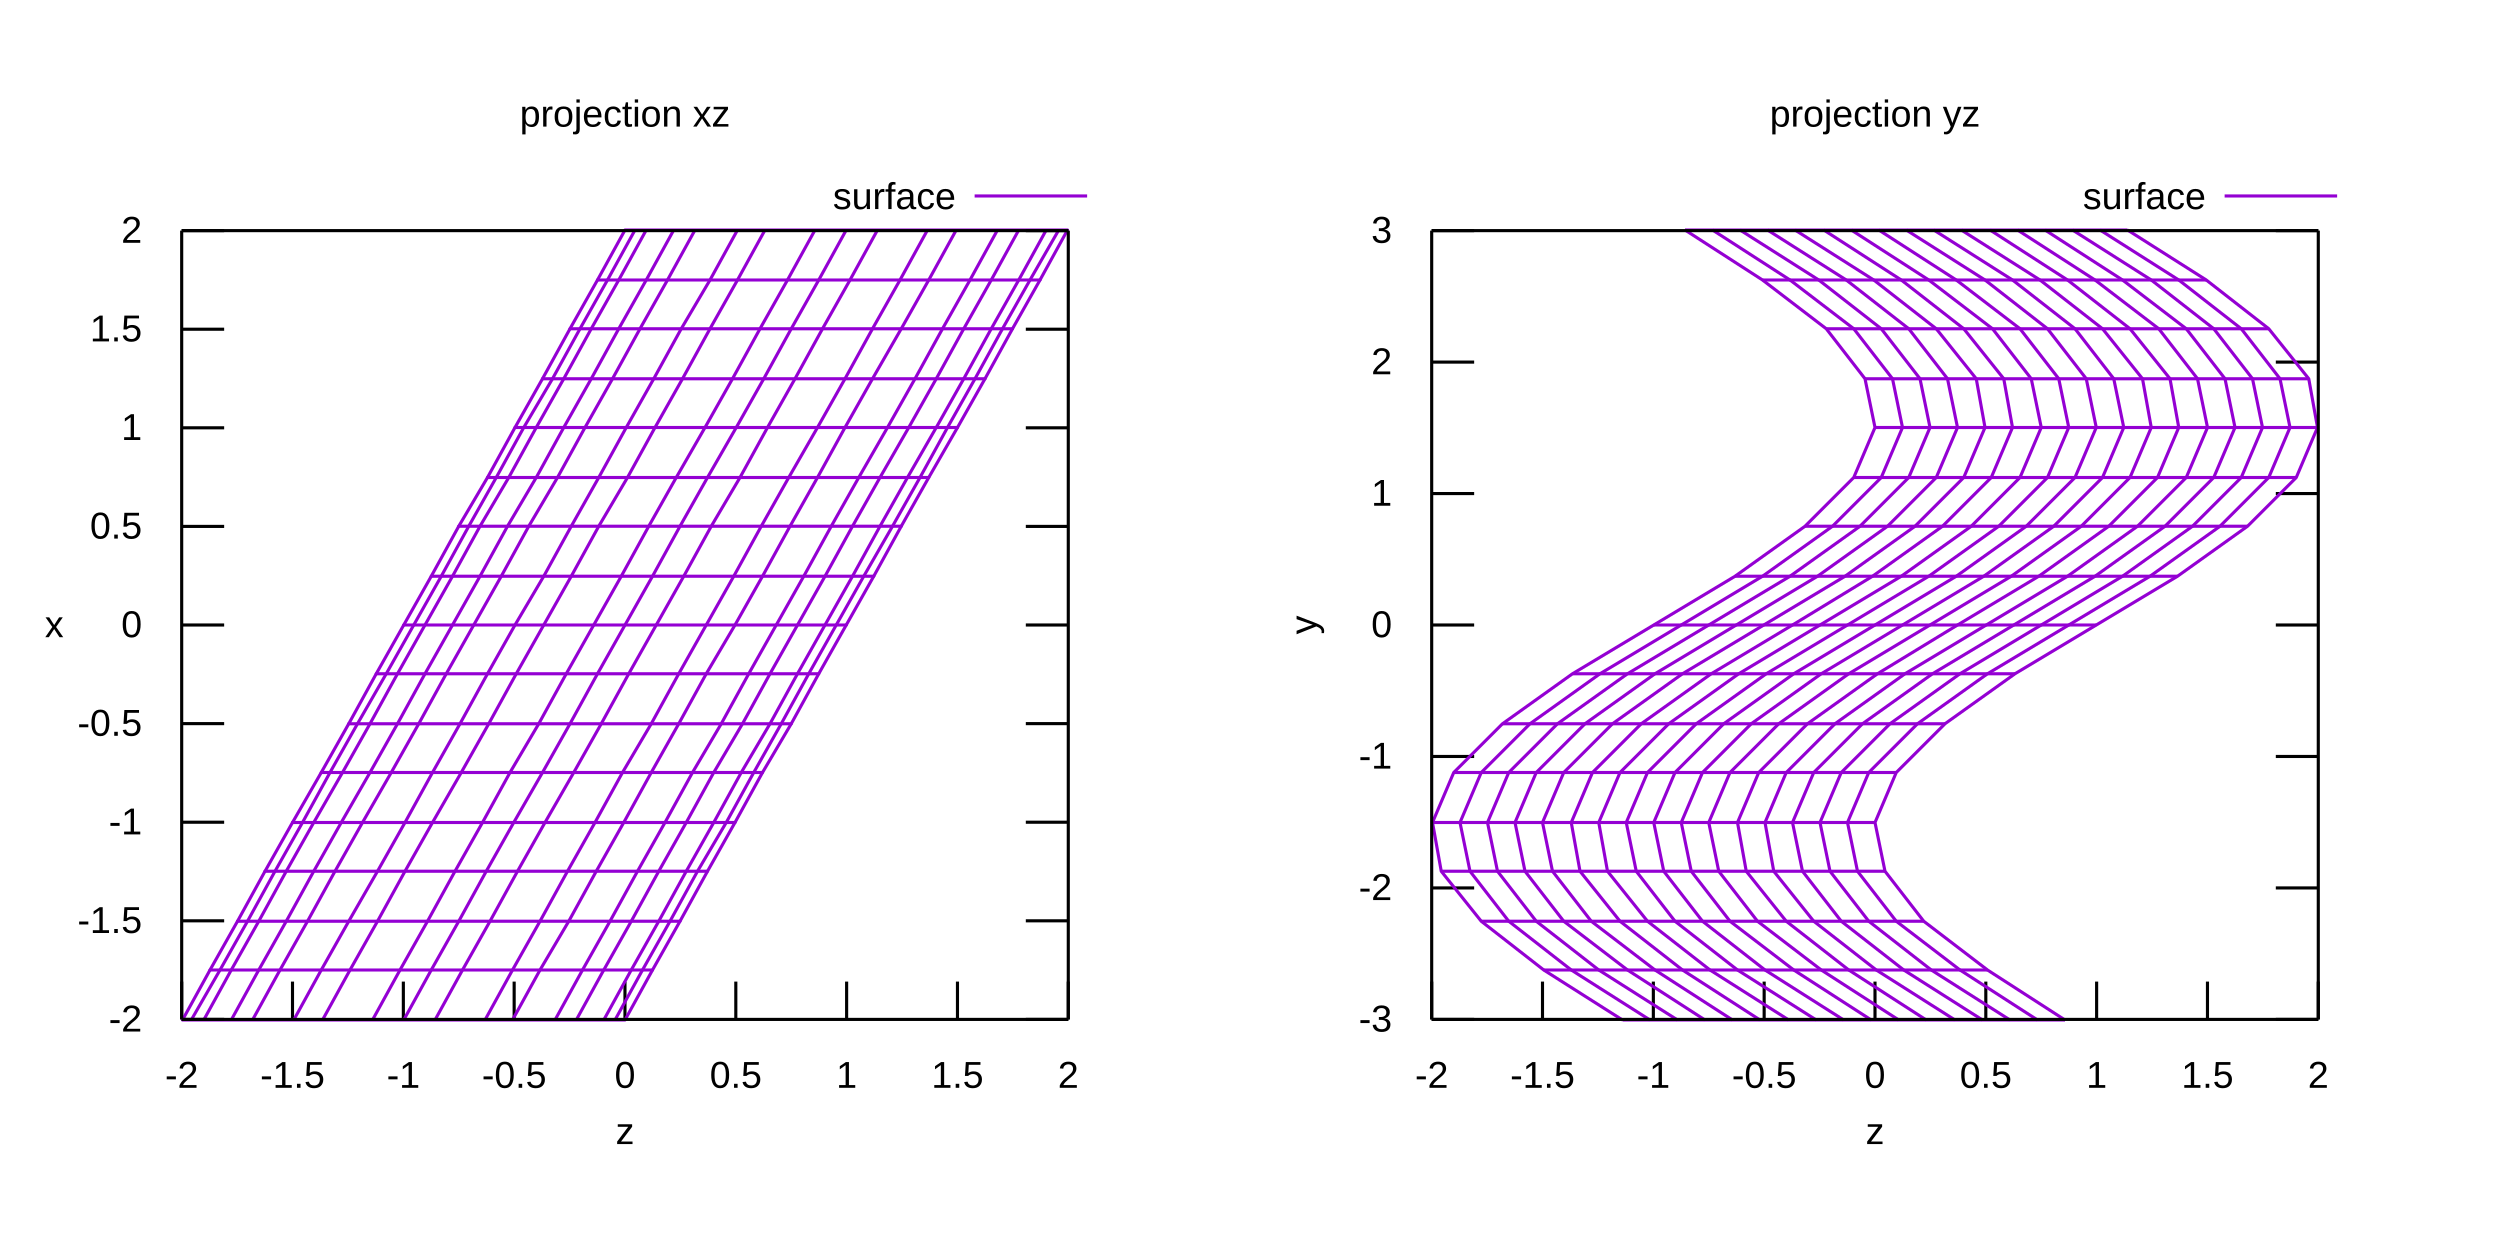
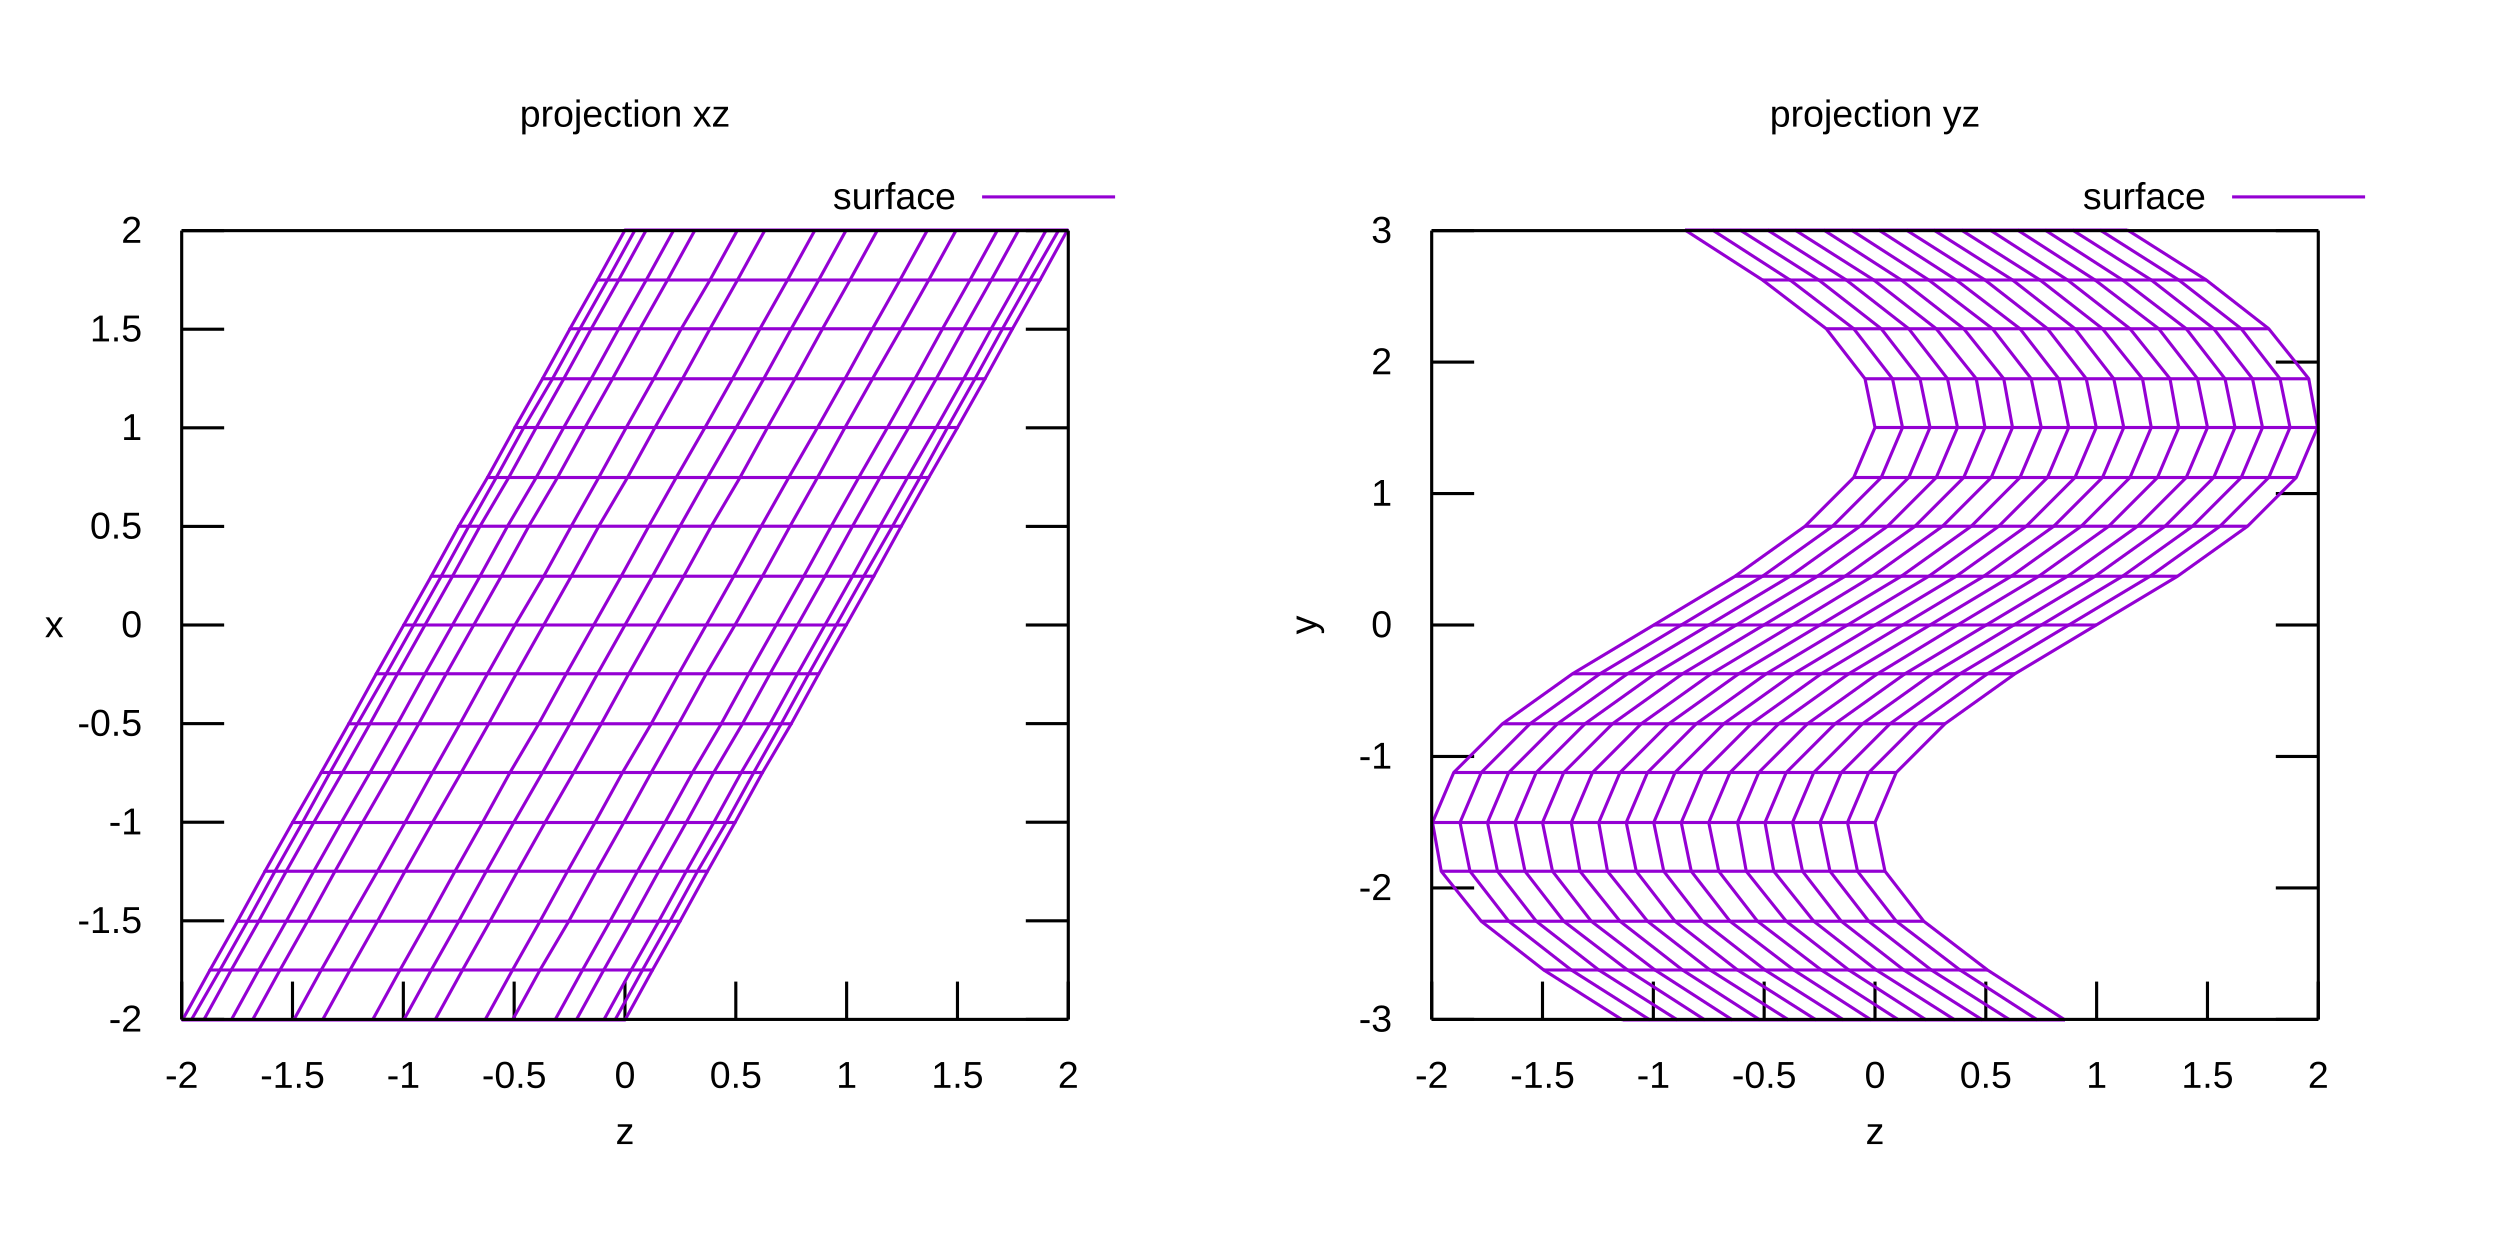
<svg xmlns="http://www.w3.org/2000/svg" width="800" height="400" viewBox="0 0 800 400" font-family="Arial,Helvetica,sans-serif" font-size="12">
  <rect x="0" y="0" width="800" height="400" fill="white" stroke="none" stroke-width="0" />
  <g class="fs-axes" data-area="0 400 0 400" data-x="0 4e2" data-y="-4e2 0" data-log="0 0" data-grid="0" data-font-size="12" data-3d="1">
    <g class="fs-border">
</g>
    <text x="17.35" y="203.9" text-anchor="middle">x</text>
    <g class="fs-zticks">
      <polyline fill="none" stroke="black" stroke-width="1" points="58.14,326.21 58.14,314.11" />
      <text x="58.15" y="348.1" text-anchor="middle">-2</text>
      <polyline fill="none" stroke="black" stroke-width="1" points="93.6,326.21 93.6,314.11" />
      <text x="93.61" y="348.1" text-anchor="middle">-1.5</text>
      <polyline fill="none" stroke="black" stroke-width="1" points="129.07,326.21 129.07,314.11" />
      <text x="129.08" y="348.1" text-anchor="middle">-1</text>
      <polyline fill="none" stroke="black" stroke-width="1" points="164.53,326.21 164.53,314.11" />
      <text x="164.54" y="348.1" text-anchor="middle">-0.5</text>
      <polyline fill="none" stroke="black" stroke-width="1" points="199.99,326.21 199.99,314.11" />
      <text x="200" y="348.1" text-anchor="middle">0</text>
      <polyline fill="none" stroke="black" stroke-width="1" points="235.46,326.21 235.46,314.11" />
      <text x="235.46" y="348.1" text-anchor="middle">0.5</text>
      <polyline fill="none" stroke="black" stroke-width="1" points="270.92,326.21 270.92,314.11" />
      <text x="270.92" y="348.1" text-anchor="middle">1</text>
      <polyline fill="none" stroke="black" stroke-width="1" points="306.39,326.21 306.39,314.11" />
      <text x="306.39" y="348.1" text-anchor="middle">1.5</text>
      <polyline fill="none" stroke="black" stroke-width="1" points="341.85,326.21 341.85,314.11" />
      <text x="341.85" y="348.1" text-anchor="middle">2</text>
    </g>
    <svg class="fs-plot" x="0" y="0" width="400" height="400" viewBox="0 0 1 1" preserveAspectRatio="none" overflow="hidden">
      <g class="fs-series" data-series="1">
        <polyline fill="none" stroke="#9400d3" stroke-width="1" stroke-linejoin="round" vector-effect="non-scaling-stroke" points="0.298,0.816 0.32,0.776 0.342,0.737 0.364,0.697 0.386,0.658 0.408,0.618 0.431,0.579 0.453,0.539 0.475,0.5 0.497,0.461 0.519,0.421 0.541,0.382 0.564,0.342 0.586,0.303 0.608,0.263 0.63,0.224 0.652,0.184" />
        <polyline fill="none" stroke="#9400d3" stroke-width="1" stroke-linejoin="round" vector-effect="non-scaling-stroke" points="0.235,0.816 0.257,0.776 0.279,0.737 0.302,0.697 0.324,0.658 0.346,0.618 0.368,0.579 0.39,0.539 0.412,0.5 0.435,0.461 0.457,0.421 0.479,0.382 0.501,0.342 0.523,0.303 0.545,0.263 0.568,0.224 0.59,0.184" />
        <polyline fill="none" stroke="#9400d3" stroke-width="1" stroke-linejoin="round" vector-effect="non-scaling-stroke" points="0.185,0.816 0.207,0.776 0.229,0.737 0.251,0.697 0.273,0.658 0.296,0.618 0.318,0.579 0.34,0.539 0.362,0.5 0.384,0.461 0.406,0.421 0.429,0.382 0.451,0.342 0.473,0.303 0.495,0.263 0.517,0.224 0.539,0.184" />
        <polyline fill="none" stroke="#9400d3" stroke-width="1" stroke-linejoin="round" vector-effect="non-scaling-stroke" points="0.153,0.816 0.176,0.776 0.198,0.737 0.22,0.697 0.242,0.658 0.264,0.618 0.286,0.579 0.309,0.539 0.331,0.5 0.353,0.461 0.375,0.421 0.397,0.382 0.419,0.342 0.442,0.303 0.464,0.263 0.486,0.224 0.508,0.184" />
        <polyline fill="none" stroke="#9400d3" stroke-width="1" stroke-linejoin="round" vector-effect="non-scaling-stroke" points="0.146,0.816 0.168,0.776 0.19,0.737 0.212,0.697 0.234,0.658 0.257,0.618 0.279,0.579 0.301,0.539 0.323,0.5 0.345,0.461 0.367,0.421 0.39,0.382 0.412,0.342 0.434,0.303 0.456,0.263 0.478,0.224 0.5,0.184" />
        <polyline fill="none" stroke="#9400d3" stroke-width="1" stroke-linejoin="round" vector-effect="non-scaling-stroke" points="0.163,0.816 0.185,0.776 0.207,0.737 0.229,0.697 0.251,0.658 0.274,0.618 0.296,0.579 0.318,0.539 0.34,0.5 0.362,0.461 0.384,0.421 0.407,0.382 0.429,0.342 0.451,0.303 0.473,0.263 0.495,0.224 0.517,0.184" />
        <polyline fill="none" stroke="#9400d3" stroke-width="1" stroke-linejoin="round" vector-effect="non-scaling-stroke" points="0.202,0.816 0.224,0.776 0.246,0.737 0.268,0.697 0.29,0.658 0.313,0.618 0.335,0.579 0.357,0.539 0.379,0.5 0.401,0.461 0.423,0.421 0.446,0.382 0.468,0.342 0.49,0.303 0.512,0.263 0.534,0.224 0.556,0.184" />
        <polyline fill="none" stroke="#9400d3" stroke-width="1" stroke-linejoin="round" vector-effect="non-scaling-stroke" points="0.258,0.816 0.28,0.776 0.302,0.737 0.324,0.697 0.346,0.658 0.369,0.618 0.391,0.579 0.413,0.539 0.435,0.5 0.457,0.461 0.479,0.421 0.502,0.382 0.524,0.342 0.546,0.303 0.568,0.263 0.59,0.224 0.612,0.184" />
        <polyline fill="none" stroke="#9400d3" stroke-width="1" stroke-linejoin="round" vector-effect="non-scaling-stroke" points="0.323,0.816 0.345,0.776 0.367,0.737 0.389,0.697 0.411,0.658 0.434,0.618 0.456,0.579 0.478,0.539 0.5,0.5 0.522,0.461 0.544,0.421 0.566,0.382 0.589,0.342 0.611,0.303 0.633,0.263 0.655,0.224 0.677,0.184" />
        <polyline fill="none" stroke="#9400d3" stroke-width="1" stroke-linejoin="round" vector-effect="non-scaling-stroke" points="0.388,0.816 0.41,0.776 0.432,0.737 0.454,0.697 0.476,0.658 0.498,0.618 0.521,0.579 0.543,0.539 0.565,0.5 0.587,0.461 0.609,0.421 0.631,0.382 0.654,0.342 0.676,0.303 0.698,0.263 0.72,0.224 0.742,0.184" />
        <polyline fill="none" stroke="#9400d3" stroke-width="1" stroke-linejoin="round" vector-effect="non-scaling-stroke" points="0.444,0.816 0.466,0.776 0.488,0.737 0.51,0.697 0.532,0.658 0.554,0.618 0.577,0.579 0.599,0.539 0.621,0.5 0.643,0.461 0.665,0.421 0.687,0.382 0.71,0.342 0.732,0.303 0.754,0.263 0.776,0.224 0.798,0.184" />
        <polyline fill="none" stroke="#9400d3" stroke-width="1" stroke-linejoin="round" vector-effect="non-scaling-stroke" points="0.483,0.816 0.505,0.776 0.527,0.737 0.549,0.697 0.571,0.658 0.593,0.618 0.616,0.579 0.638,0.539 0.66,0.5 0.682,0.461 0.704,0.421 0.726,0.382 0.749,0.342 0.771,0.303 0.793,0.263 0.815,0.224 0.837,0.184" />
        <polyline fill="none" stroke="#9400d3" stroke-width="1" stroke-linejoin="round" vector-effect="non-scaling-stroke" points="0.5,0.816 0.522,0.776 0.544,0.737 0.566,0.697 0.588,0.658 0.61,0.618 0.633,0.579 0.655,0.539 0.677,0.5 0.699,0.461 0.721,0.421 0.743,0.382 0.766,0.342 0.788,0.303 0.81,0.263 0.832,0.224 0.854,0.184" />
        <polyline fill="none" stroke="#9400d3" stroke-width="1" stroke-linejoin="round" vector-effect="non-scaling-stroke" points="0.492,0.816 0.514,0.776 0.536,0.737 0.558,0.697 0.581,0.658 0.603,0.618 0.625,0.579 0.647,0.539 0.669,0.5 0.691,0.461 0.714,0.421 0.736,0.382 0.758,0.342 0.78,0.303 0.802,0.263 0.824,0.224 0.847,0.184" />
        <polyline fill="none" stroke="#9400d3" stroke-width="1" stroke-linejoin="round" vector-effect="non-scaling-stroke" points="0.461,0.816 0.483,0.776 0.505,0.737 0.527,0.697 0.549,0.658 0.571,0.618 0.594,0.579 0.616,0.539 0.638,0.5 0.66,0.461 0.682,0.421 0.704,0.382 0.727,0.342 0.749,0.303 0.771,0.263 0.793,0.224 0.815,0.184" />
        <polyline fill="none" stroke="#9400d3" stroke-width="1" stroke-linejoin="round" vector-effect="non-scaling-stroke" points="0.41,0.816 0.432,0.776 0.455,0.737 0.477,0.697 0.499,0.658 0.521,0.618 0.543,0.579 0.565,0.539 0.588,0.5 0.61,0.461 0.632,0.421 0.654,0.382 0.676,0.342 0.698,0.303 0.721,0.263 0.743,0.224 0.765,0.184" />
        <polyline fill="none" stroke="#9400d3" stroke-width="1" stroke-linejoin="round" vector-effect="non-scaling-stroke" points="0.348,0.816 0.37,0.776 0.392,0.737 0.414,0.697 0.436,0.658 0.459,0.618 0.481,0.579 0.503,0.539 0.525,0.5 0.547,0.461 0.569,0.421 0.592,0.382 0.614,0.342 0.636,0.303 0.658,0.263 0.68,0.224 0.702,0.184" />
        <polyline fill="none" stroke="#9400d3" stroke-width="1" stroke-linejoin="round" vector-effect="non-scaling-stroke" points="0.702,0.184 0.765,0.184 0.815,0.184 0.847,0.184 0.854,0.184 0.837,0.184 0.798,0.184 0.742,0.184 0.677,0.184 0.612,0.184 0.556,0.184 0.517,0.184 0.5,0.184 0.508,0.184 0.539,0.184 0.59,0.184 0.652,0.184" />
        <polyline fill="none" stroke="#9400d3" stroke-width="1" stroke-linejoin="round" vector-effect="non-scaling-stroke" points="0.68,0.224 0.743,0.224 0.793,0.224 0.824,0.224 0.832,0.224 0.815,0.224 0.776,0.224 0.72,0.224 0.655,0.224 0.59,0.224 0.534,0.224 0.495,0.224 0.478,0.224 0.486,0.224 0.517,0.224 0.568,0.224 0.63,0.224" />
        <polyline fill="none" stroke="#9400d3" stroke-width="1" stroke-linejoin="round" vector-effect="non-scaling-stroke" points="0.658,0.263 0.721,0.263 0.771,0.263 0.802,0.263 0.81,0.263 0.793,0.263 0.754,0.263 0.698,0.263 0.633,0.263 0.568,0.263 0.512,0.263 0.473,0.263 0.456,0.263 0.464,0.263 0.495,0.263 0.545,0.263 0.608,0.263" />
        <polyline fill="none" stroke="#9400d3" stroke-width="1" stroke-linejoin="round" vector-effect="non-scaling-stroke" points="0.636,0.303 0.698,0.303 0.749,0.303 0.78,0.303 0.788,0.303 0.771,0.303 0.732,0.303 0.676,0.303 0.611,0.303 0.546,0.303 0.49,0.303 0.451,0.303 0.434,0.303 0.442,0.303 0.473,0.303 0.523,0.303 0.586,0.303" />
        <polyline fill="none" stroke="#9400d3" stroke-width="1" stroke-linejoin="round" vector-effect="non-scaling-stroke" points="0.614,0.342 0.676,0.342 0.727,0.342 0.758,0.342 0.766,0.342 0.749,0.342 0.71,0.342 0.654,0.342 0.589,0.342 0.524,0.342 0.468,0.342 0.429,0.342 0.412,0.342 0.419,0.342 0.451,0.342 0.501,0.342 0.564,0.342" />
        <polyline fill="none" stroke="#9400d3" stroke-width="1" stroke-linejoin="round" vector-effect="non-scaling-stroke" points="0.592,0.382 0.654,0.382 0.704,0.382 0.736,0.382 0.743,0.382 0.726,0.382 0.687,0.382 0.631,0.382 0.566,0.382 0.502,0.382 0.446,0.382 0.407,0.382 0.39,0.382 0.397,0.382 0.429,0.382 0.479,0.382 0.541,0.382" />
        <polyline fill="none" stroke="#9400d3" stroke-width="1" stroke-linejoin="round" vector-effect="non-scaling-stroke" points="0.569,0.421 0.632,0.421 0.682,0.421 0.714,0.421 0.721,0.421 0.704,0.421 0.665,0.421 0.609,0.421 0.544,0.421 0.479,0.421 0.423,0.421 0.384,0.421 0.367,0.421 0.375,0.421 0.406,0.421 0.457,0.421 0.519,0.421" />
        <polyline fill="none" stroke="#9400d3" stroke-width="1" stroke-linejoin="round" vector-effect="non-scaling-stroke" points="0.547,0.461 0.61,0.461 0.66,0.461 0.691,0.461 0.699,0.461 0.682,0.461 0.643,0.461 0.587,0.461 0.522,0.461 0.457,0.461 0.401,0.461 0.362,0.461 0.345,0.461 0.353,0.461 0.384,0.461 0.435,0.461 0.497,0.461" />
        <polyline fill="none" stroke="#9400d3" stroke-width="1" stroke-linejoin="round" vector-effect="non-scaling-stroke" points="0.525,0.5 0.588,0.5 0.638,0.5 0.669,0.5 0.677,0.5 0.66,0.5 0.621,0.5 0.565,0.5 0.5,0.5 0.435,0.5 0.379,0.5 0.34,0.5 0.323,0.5 0.331,0.5 0.362,0.5 0.412,0.5 0.475,0.5" />
        <polyline fill="none" stroke="#9400d3" stroke-width="1" stroke-linejoin="round" vector-effect="non-scaling-stroke" points="0.503,0.539 0.565,0.539 0.616,0.539 0.647,0.539 0.655,0.539 0.638,0.539 0.599,0.539 0.543,0.539 0.478,0.539 0.413,0.539 0.357,0.539 0.318,0.539 0.301,0.539 0.309,0.539 0.34,0.539 0.39,0.539 0.453,0.539" />
        <polyline fill="none" stroke="#9400d3" stroke-width="1" stroke-linejoin="round" vector-effect="non-scaling-stroke" points="0.481,0.579 0.543,0.579 0.594,0.579 0.625,0.579 0.633,0.579 0.616,0.579 0.577,0.579 0.521,0.579 0.456,0.579 0.391,0.579 0.335,0.579 0.296,0.579 0.279,0.579 0.286,0.579 0.318,0.579 0.368,0.579 0.431,0.579" />
        <polyline fill="none" stroke="#9400d3" stroke-width="1" stroke-linejoin="round" vector-effect="non-scaling-stroke" points="0.459,0.618 0.521,0.618 0.571,0.618 0.603,0.618 0.61,0.618 0.593,0.618 0.554,0.618 0.498,0.618 0.434,0.618 0.369,0.618 0.313,0.618 0.274,0.618 0.257,0.618 0.264,0.618 0.296,0.618 0.346,0.618 0.408,0.618" />
        <polyline fill="none" stroke="#9400d3" stroke-width="1" stroke-linejoin="round" vector-effect="non-scaling-stroke" points="0.436,0.658 0.499,0.658 0.549,0.658 0.581,0.658 0.588,0.658 0.571,0.658 0.532,0.658 0.476,0.658 0.411,0.658 0.346,0.658 0.29,0.658 0.251,0.658 0.234,0.658 0.242,0.658 0.273,0.658 0.324,0.658 0.386,0.658" />
        <polyline fill="none" stroke="#9400d3" stroke-width="1" stroke-linejoin="round" vector-effect="non-scaling-stroke" points="0.414,0.697 0.477,0.697 0.527,0.697 0.558,0.697 0.566,0.697 0.549,0.697 0.51,0.697 0.454,0.697 0.389,0.697 0.324,0.697 0.268,0.697 0.229,0.697 0.212,0.697 0.22,0.697 0.251,0.697 0.302,0.697 0.364,0.697" />
        <polyline fill="none" stroke="#9400d3" stroke-width="1" stroke-linejoin="round" vector-effect="non-scaling-stroke" points="0.392,0.737 0.455,0.737 0.505,0.737 0.536,0.737 0.544,0.737 0.527,0.737 0.488,0.737 0.432,0.737 0.367,0.737 0.302,0.737 0.246,0.737 0.207,0.737 0.19,0.737 0.198,0.737 0.229,0.737 0.279,0.737 0.342,0.737" />
        <polyline fill="none" stroke="#9400d3" stroke-width="1" stroke-linejoin="round" vector-effect="non-scaling-stroke" points="0.37,0.776 0.432,0.776 0.483,0.776 0.514,0.776 0.522,0.776 0.505,0.776 0.466,0.776 0.41,0.776 0.345,0.776 0.28,0.776 0.224,0.776 0.185,0.776 0.168,0.776 0.176,0.776 0.207,0.776 0.257,0.776 0.32,0.776" />
        <polyline fill="none" stroke="#9400d3" stroke-width="1" stroke-linejoin="round" vector-effect="non-scaling-stroke" points="0.348,0.816 0.41,0.816 0.461,0.816 0.492,0.816 0.5,0.816 0.483,0.816 0.444,0.816 0.388,0.816 0.323,0.816 0.258,0.816 0.202,0.816 0.163,0.816 0.146,0.816 0.153,0.816 0.185,0.816 0.235,0.816 0.298,0.816" />
      </g>
    </svg>
    <g class="fs-border">
      <polyline fill="none" stroke="black" stroke-width="1" points="58.14,326.21 58.14,73.8" />
      <polyline fill="none" stroke="black" stroke-width="1" points="58.14,73.8 341.85,73.8" />
      <polyline fill="none" stroke="black" stroke-width="1" points="341.85,73.8 341.85,326.21" />
      <polyline fill="none" stroke="black" stroke-width="1" points="341.85,326.21 58.14,326.21" />
    </g>
    <g class="fs-xticks">
      <polyline fill="none" stroke="black" stroke-width="1" points="58.14,326.21 71.73,326.21" />
      <polyline fill="none" stroke="black" stroke-width="1" points="341.85,326.21 328.26,326.21" />
      <text x="45.47" y="330.1" text-anchor="end">-2</text>
      <polyline fill="none" stroke="black" stroke-width="1" points="58.14,294.66 71.73,294.66" />
      <polyline fill="none" stroke="black" stroke-width="1" points="341.85,294.66 328.26,294.66" />
      <text x="45.47" y="298.55" text-anchor="end">-1.5</text>
      <polyline fill="none" stroke="black" stroke-width="1" points="58.14,263.11 71.73,263.11" />
      <polyline fill="none" stroke="black" stroke-width="1" points="341.85,263.11 328.26,263.11" />
      <text x="45.47" y="267" text-anchor="end">-1</text>
      <polyline fill="none" stroke="black" stroke-width="1" points="58.14,231.56 71.73,231.56" />
      <polyline fill="none" stroke="black" stroke-width="1" points="341.85,231.56 328.26,231.56" />
      <text x="45.47" y="235.45" text-anchor="end">-0.5</text>
      <polyline fill="none" stroke="black" stroke-width="1" points="58.14,200 71.73,200" />
      <polyline fill="none" stroke="black" stroke-width="1" points="341.85,200 328.26,200" />
      <text x="45.47" y="203.9" text-anchor="end">0</text>
      <polyline fill="none" stroke="black" stroke-width="1" points="58.14,168.45 71.73,168.45" />
      <polyline fill="none" stroke="black" stroke-width="1" points="341.85,168.45 328.26,168.45" />
      <text x="45.47" y="172.35" text-anchor="end">0.5</text>
      <polyline fill="none" stroke="black" stroke-width="1" points="58.14,136.9 71.73,136.9" />
      <polyline fill="none" stroke="black" stroke-width="1" points="341.85,136.9 328.26,136.9" />
      <text x="45.47" y="140.8" text-anchor="end">1</text>
      <polyline fill="none" stroke="black" stroke-width="1" points="58.14,105.35 71.73,105.35" />
      <polyline fill="none" stroke="black" stroke-width="1" points="341.85,105.35 328.26,105.35" />
      <text x="45.47" y="109.25" text-anchor="end">1.5</text>
      <polyline fill="none" stroke="black" stroke-width="1" points="58.14,73.8 71.73,73.8" />
      <polyline fill="none" stroke="black" stroke-width="1" points="341.85,73.8 328.26,73.8" />
      <text x="45.47" y="77.7" text-anchor="end">2</text>
    </g>
    <text x="200" y="366.1" text-anchor="middle">z</text>
    <g class="fs-key-entry" data-series="1">
-       <polyline fill="none" stroke="#9400d3" stroke-width="1" points="311.88,62.71 347.88,62.71" />
+       <polyline fill="none" stroke="#9400d3" stroke-width="1" points="314.27,63.01 356.83,63.01" />
      <text x="305.88" y="66.91" text-anchor="end">surface</text>
    </g>
    <text x="200" y="40.52" text-anchor="middle">projection xz</text>
  </g>
  <g class="fs-axes" data-area="400 800 0 400" data-x="4e2 8e2" data-y="-4e2 0" data-log="0 0" data-grid="0" data-font-size="12" data-3d="1">
    <g class="fs-border">
</g>
    <g class="fs-yticks">
      <polyline fill="none" stroke="black" stroke-width="1" points="458.14,326.21 471.73,326.21" />
      <polyline fill="none" stroke="black" stroke-width="1" points="741.85,326.21 728.26,326.21" />
      <text x="445.47" y="330.1" text-anchor="end">-3</text>
      <polyline fill="none" stroke="black" stroke-width="1" points="458.14,284.14 471.73,284.14" />
      <polyline fill="none" stroke="black" stroke-width="1" points="741.85,284.14 728.26,284.14" />
      <text x="445.47" y="288.03" text-anchor="end">-2</text>
      <polyline fill="none" stroke="black" stroke-width="1" points="458.14,242.07 471.73,242.07" />
      <polyline fill="none" stroke="black" stroke-width="1" points="741.85,242.07 728.26,242.07" />
      <text x="445.47" y="245.96" text-anchor="end">-1</text>
      <polyline fill="none" stroke="black" stroke-width="1" points="458.14,200 471.73,200" />
      <polyline fill="none" stroke="black" stroke-width="1" points="741.85,200 728.26,200" />
      <text x="445.47" y="203.9" text-anchor="end">0</text>
      <polyline fill="none" stroke="black" stroke-width="1" points="458.14,157.94 471.73,157.94" />
      <polyline fill="none" stroke="black" stroke-width="1" points="741.85,157.94 728.26,157.94" />
      <text x="445.47" y="161.84" text-anchor="end">1</text>
      <polyline fill="none" stroke="black" stroke-width="1" points="458.14,115.87 471.73,115.87" />
      <polyline fill="none" stroke="black" stroke-width="1" points="741.85,115.87 728.26,115.87" />
      <text x="445.47" y="119.77" text-anchor="end">2</text>
      <polyline fill="none" stroke="black" stroke-width="1" points="458.14,73.8 471.73,73.8" />
      <polyline fill="none" stroke="black" stroke-width="1" points="741.85,73.8 728.26,73.8" />
      <text x="445.47" y="77.7" text-anchor="end">3</text>
    </g>
    <g class="fs-zticks">
      <polyline fill="none" stroke="black" stroke-width="1" points="458.14,326.21 458.14,314.11" />
      <text x="458.15" y="348.1" text-anchor="middle">-2</text>
      <polyline fill="none" stroke="black" stroke-width="1" points="493.6,326.21 493.6,314.11" />
      <text x="493.61" y="348.1" text-anchor="middle">-1.5</text>
      <polyline fill="none" stroke="black" stroke-width="1" points="529.07,326.21 529.07,314.11" />
      <text x="529.08" y="348.1" text-anchor="middle">-1</text>
      <polyline fill="none" stroke="black" stroke-width="1" points="564.53,326.21 564.53,314.11" />
      <text x="564.54" y="348.1" text-anchor="middle">-0.5</text>
      <polyline fill="none" stroke="black" stroke-width="1" points="600,326.21 600,314.11" />
      <text x="600" y="348.1" text-anchor="middle">0</text>
      <polyline fill="none" stroke="black" stroke-width="1" points="635.46,326.21 635.46,314.11" />
      <text x="635.46" y="348.1" text-anchor="middle">0.5</text>
      <polyline fill="none" stroke="black" stroke-width="1" points="670.92,326.21 670.92,314.11" />
      <text x="670.92" y="348.1" text-anchor="middle">1</text>
      <polyline fill="none" stroke="black" stroke-width="1" points="706.39,326.21 706.39,314.11" />
      <text x="706.39" y="348.1" text-anchor="middle">1.5</text>
      <polyline fill="none" stroke="black" stroke-width="1" points="741.85,326.21 741.85,314.11" />
      <text x="741.85" y="348.1" text-anchor="middle">2</text>
    </g>
    <svg class="fs-plot" x="400" y="0" width="400" height="400" viewBox="0 0 1 1" preserveAspectRatio="none" overflow="hidden">
      <g class="fs-series" data-series="1">
        <polyline fill="none" stroke="#9400d3" stroke-width="1" stroke-linejoin="round" vector-effect="non-scaling-stroke" points="0.298,0.816 0.32,0.816 0.342,0.816 0.364,0.816 0.386,0.816 0.408,0.816 0.431,0.816 0.453,0.816 0.475,0.816 0.497,0.816 0.519,0.816 0.541,0.816 0.564,0.816 0.586,0.816 0.608,0.816 0.63,0.816 0.652,0.816" />
        <polyline fill="none" stroke="#9400d3" stroke-width="1" stroke-linejoin="round" vector-effect="non-scaling-stroke" points="0.235,0.776 0.257,0.776 0.279,0.776 0.302,0.776 0.324,0.776 0.346,0.776 0.368,0.776 0.39,0.776 0.412,0.776 0.435,0.776 0.457,0.776 0.479,0.776 0.501,0.776 0.523,0.776 0.545,0.776 0.568,0.776 0.59,0.776" />
        <polyline fill="none" stroke="#9400d3" stroke-width="1" stroke-linejoin="round" vector-effect="non-scaling-stroke" points="0.185,0.737 0.207,0.737 0.229,0.737 0.251,0.737 0.273,0.737 0.296,0.737 0.318,0.737 0.34,0.737 0.362,0.737 0.384,0.737 0.406,0.737 0.429,0.737 0.451,0.737 0.473,0.737 0.495,0.737 0.517,0.737 0.539,0.737" />
        <polyline fill="none" stroke="#9400d3" stroke-width="1" stroke-linejoin="round" vector-effect="non-scaling-stroke" points="0.153,0.697 0.176,0.697 0.198,0.697 0.22,0.697 0.242,0.697 0.264,0.697 0.286,0.697 0.309,0.697 0.331,0.697 0.353,0.697 0.375,0.697 0.397,0.697 0.419,0.697 0.442,0.697 0.464,0.697 0.486,0.697 0.508,0.697" />
        <polyline fill="none" stroke="#9400d3" stroke-width="1" stroke-linejoin="round" vector-effect="non-scaling-stroke" points="0.146,0.658 0.168,0.658 0.19,0.658 0.212,0.658 0.234,0.658 0.257,0.658 0.279,0.658 0.301,0.658 0.323,0.658 0.345,0.658 0.367,0.658 0.39,0.658 0.412,0.658 0.434,0.658 0.456,0.658 0.478,0.658 0.5,0.658" />
        <polyline fill="none" stroke="#9400d3" stroke-width="1" stroke-linejoin="round" vector-effect="non-scaling-stroke" points="0.163,0.618 0.185,0.618 0.207,0.618 0.229,0.618 0.251,0.618 0.274,0.618 0.296,0.618 0.318,0.618 0.34,0.618 0.362,0.618 0.384,0.618 0.407,0.618 0.429,0.618 0.451,0.618 0.473,0.618 0.495,0.618 0.517,0.618" />
        <polyline fill="none" stroke="#9400d3" stroke-width="1" stroke-linejoin="round" vector-effect="non-scaling-stroke" points="0.202,0.579 0.224,0.579 0.246,0.579 0.268,0.579 0.29,0.579 0.313,0.579 0.335,0.579 0.357,0.579 0.379,0.579 0.401,0.579 0.423,0.579 0.446,0.579 0.468,0.579 0.49,0.579 0.512,0.579 0.534,0.579 0.556,0.579" />
        <polyline fill="none" stroke="#9400d3" stroke-width="1" stroke-linejoin="round" vector-effect="non-scaling-stroke" points="0.258,0.539 0.28,0.539 0.302,0.539 0.324,0.539 0.346,0.539 0.369,0.539 0.391,0.539 0.413,0.539 0.435,0.539 0.457,0.539 0.479,0.539 0.502,0.539 0.524,0.539 0.546,0.539 0.568,0.539 0.59,0.539 0.612,0.539" />
        <polyline fill="none" stroke="#9400d3" stroke-width="1" stroke-linejoin="round" vector-effect="non-scaling-stroke" points="0.323,0.5 0.345,0.5 0.367,0.5 0.389,0.5 0.411,0.5 0.434,0.5 0.456,0.5 0.478,0.5 0.5,0.5 0.522,0.5 0.544,0.5 0.566,0.5 0.589,0.5 0.611,0.5 0.633,0.5 0.655,0.5 0.677,0.5" />
        <polyline fill="none" stroke="#9400d3" stroke-width="1" stroke-linejoin="round" vector-effect="non-scaling-stroke" points="0.388,0.461 0.41,0.461 0.432,0.461 0.454,0.461 0.476,0.461 0.498,0.461 0.521,0.461 0.543,0.461 0.565,0.461 0.587,0.461 0.609,0.461 0.631,0.461 0.654,0.461 0.676,0.461 0.698,0.461 0.72,0.461 0.742,0.461" />
        <polyline fill="none" stroke="#9400d3" stroke-width="1" stroke-linejoin="round" vector-effect="non-scaling-stroke" points="0.444,0.421 0.466,0.421 0.488,0.421 0.51,0.421 0.532,0.421 0.554,0.421 0.577,0.421 0.599,0.421 0.621,0.421 0.643,0.421 0.665,0.421 0.687,0.421 0.71,0.421 0.732,0.421 0.754,0.421 0.776,0.421 0.798,0.421" />
        <polyline fill="none" stroke="#9400d3" stroke-width="1" stroke-linejoin="round" vector-effect="non-scaling-stroke" points="0.483,0.382 0.505,0.382 0.527,0.382 0.549,0.382 0.571,0.382 0.593,0.382 0.616,0.382 0.638,0.382 0.66,0.382 0.682,0.382 0.704,0.382 0.726,0.382 0.749,0.382 0.771,0.382 0.793,0.382 0.815,0.382 0.837,0.382" />
        <polyline fill="none" stroke="#9400d3" stroke-width="1" stroke-linejoin="round" vector-effect="non-scaling-stroke" points="0.5,0.342 0.522,0.342 0.544,0.342 0.566,0.342 0.588,0.342 0.61,0.342 0.633,0.342 0.655,0.342 0.677,0.342 0.699,0.342 0.721,0.342 0.743,0.342 0.766,0.342 0.788,0.342 0.81,0.342 0.832,0.342 0.854,0.342" />
        <polyline fill="none" stroke="#9400d3" stroke-width="1" stroke-linejoin="round" vector-effect="non-scaling-stroke" points="0.492,0.303 0.514,0.303 0.536,0.303 0.558,0.303 0.581,0.303 0.603,0.303 0.625,0.303 0.647,0.303 0.669,0.303 0.691,0.303 0.714,0.303 0.736,0.303 0.758,0.303 0.78,0.303 0.802,0.303 0.824,0.303 0.847,0.303" />
        <polyline fill="none" stroke="#9400d3" stroke-width="1" stroke-linejoin="round" vector-effect="non-scaling-stroke" points="0.461,0.263 0.483,0.263 0.505,0.263 0.527,0.263 0.549,0.263 0.571,0.263 0.594,0.263 0.616,0.263 0.638,0.263 0.66,0.263 0.682,0.263 0.704,0.263 0.727,0.263 0.749,0.263 0.771,0.263 0.793,0.263 0.815,0.263" />
        <polyline fill="none" stroke="#9400d3" stroke-width="1" stroke-linejoin="round" vector-effect="non-scaling-stroke" points="0.41,0.224 0.432,0.224 0.455,0.224 0.477,0.224 0.499,0.224 0.521,0.224 0.543,0.224 0.565,0.224 0.588,0.224 0.61,0.224 0.632,0.224 0.654,0.224 0.676,0.224 0.698,0.224 0.721,0.224 0.743,0.224 0.765,0.224" />
        <polyline fill="none" stroke="#9400d3" stroke-width="1" stroke-linejoin="round" vector-effect="non-scaling-stroke" points="0.348,0.184 0.37,0.184 0.392,0.184 0.414,0.184 0.436,0.184 0.459,0.184 0.481,0.184 0.503,0.184 0.525,0.184 0.547,0.184 0.569,0.184 0.592,0.184 0.614,0.184 0.636,0.184 0.658,0.184 0.68,0.184 0.702,0.184" />
        <polyline fill="none" stroke="#9400d3" stroke-width="1" stroke-linejoin="round" vector-effect="non-scaling-stroke" points="0.702,0.184 0.765,0.224 0.815,0.263 0.847,0.303 0.854,0.342 0.837,0.382 0.798,0.421 0.742,0.461 0.677,0.5 0.612,0.539 0.556,0.579 0.517,0.618 0.5,0.658 0.508,0.697 0.539,0.737 0.59,0.776 0.652,0.816" />
        <polyline fill="none" stroke="#9400d3" stroke-width="1" stroke-linejoin="round" vector-effect="non-scaling-stroke" points="0.68,0.184 0.743,0.224 0.793,0.263 0.824,0.303 0.832,0.342 0.815,0.382 0.776,0.421 0.72,0.461 0.655,0.5 0.59,0.539 0.534,0.579 0.495,0.618 0.478,0.658 0.486,0.697 0.517,0.737 0.568,0.776 0.63,0.816" />
        <polyline fill="none" stroke="#9400d3" stroke-width="1" stroke-linejoin="round" vector-effect="non-scaling-stroke" points="0.658,0.184 0.721,0.224 0.771,0.263 0.802,0.303 0.81,0.342 0.793,0.382 0.754,0.421 0.698,0.461 0.633,0.5 0.568,0.539 0.512,0.579 0.473,0.618 0.456,0.658 0.464,0.697 0.495,0.737 0.545,0.776 0.608,0.816" />
        <polyline fill="none" stroke="#9400d3" stroke-width="1" stroke-linejoin="round" vector-effect="non-scaling-stroke" points="0.636,0.184 0.698,0.224 0.749,0.263 0.78,0.303 0.788,0.342 0.771,0.382 0.732,0.421 0.676,0.461 0.611,0.5 0.546,0.539 0.49,0.579 0.451,0.618 0.434,0.658 0.442,0.697 0.473,0.737 0.523,0.776 0.586,0.816" />
        <polyline fill="none" stroke="#9400d3" stroke-width="1" stroke-linejoin="round" vector-effect="non-scaling-stroke" points="0.614,0.184 0.676,0.224 0.727,0.263 0.758,0.303 0.766,0.342 0.749,0.382 0.71,0.421 0.654,0.461 0.589,0.5 0.524,0.539 0.468,0.579 0.429,0.618 0.412,0.658 0.419,0.697 0.451,0.737 0.501,0.776 0.564,0.816" />
        <polyline fill="none" stroke="#9400d3" stroke-width="1" stroke-linejoin="round" vector-effect="non-scaling-stroke" points="0.592,0.184 0.654,0.224 0.704,0.263 0.736,0.303 0.743,0.342 0.726,0.382 0.687,0.421 0.631,0.461 0.566,0.5 0.502,0.539 0.446,0.579 0.407,0.618 0.39,0.658 0.397,0.697 0.429,0.737 0.479,0.776 0.541,0.816" />
        <polyline fill="none" stroke="#9400d3" stroke-width="1" stroke-linejoin="round" vector-effect="non-scaling-stroke" points="0.569,0.184 0.632,0.224 0.682,0.263 0.714,0.303 0.721,0.342 0.704,0.382 0.665,0.421 0.609,0.461 0.544,0.5 0.479,0.539 0.423,0.579 0.384,0.618 0.367,0.658 0.375,0.697 0.406,0.737 0.457,0.776 0.519,0.816" />
        <polyline fill="none" stroke="#9400d3" stroke-width="1" stroke-linejoin="round" vector-effect="non-scaling-stroke" points="0.547,0.184 0.61,0.224 0.66,0.263 0.691,0.303 0.699,0.342 0.682,0.382 0.643,0.421 0.587,0.461 0.522,0.5 0.457,0.539 0.401,0.579 0.362,0.618 0.345,0.658 0.353,0.697 0.384,0.737 0.435,0.776 0.497,0.816" />
        <polyline fill="none" stroke="#9400d3" stroke-width="1" stroke-linejoin="round" vector-effect="non-scaling-stroke" points="0.525,0.184 0.588,0.224 0.638,0.263 0.669,0.303 0.677,0.342 0.66,0.382 0.621,0.421 0.565,0.461 0.5,0.5 0.435,0.539 0.379,0.579 0.34,0.618 0.323,0.658 0.331,0.697 0.362,0.737 0.412,0.776 0.475,0.816" />
        <polyline fill="none" stroke="#9400d3" stroke-width="1" stroke-linejoin="round" vector-effect="non-scaling-stroke" points="0.503,0.184 0.565,0.224 0.616,0.263 0.647,0.303 0.655,0.342 0.638,0.382 0.599,0.421 0.543,0.461 0.478,0.5 0.413,0.539 0.357,0.579 0.318,0.618 0.301,0.658 0.309,0.697 0.34,0.737 0.39,0.776 0.453,0.816" />
        <polyline fill="none" stroke="#9400d3" stroke-width="1" stroke-linejoin="round" vector-effect="non-scaling-stroke" points="0.481,0.184 0.543,0.224 0.594,0.263 0.625,0.303 0.633,0.342 0.616,0.382 0.577,0.421 0.521,0.461 0.456,0.5 0.391,0.539 0.335,0.579 0.296,0.618 0.279,0.658 0.286,0.697 0.318,0.737 0.368,0.776 0.431,0.816" />
        <polyline fill="none" stroke="#9400d3" stroke-width="1" stroke-linejoin="round" vector-effect="non-scaling-stroke" points="0.459,0.184 0.521,0.224 0.571,0.263 0.603,0.303 0.61,0.342 0.593,0.382 0.554,0.421 0.498,0.461 0.434,0.5 0.369,0.539 0.313,0.579 0.274,0.618 0.257,0.658 0.264,0.697 0.296,0.737 0.346,0.776 0.408,0.816" />
        <polyline fill="none" stroke="#9400d3" stroke-width="1" stroke-linejoin="round" vector-effect="non-scaling-stroke" points="0.436,0.184 0.499,0.224 0.549,0.263 0.581,0.303 0.588,0.342 0.571,0.382 0.532,0.421 0.476,0.461 0.411,0.5 0.346,0.539 0.29,0.579 0.251,0.618 0.234,0.658 0.242,0.697 0.273,0.737 0.324,0.776 0.386,0.816" />
        <polyline fill="none" stroke="#9400d3" stroke-width="1" stroke-linejoin="round" vector-effect="non-scaling-stroke" points="0.414,0.184 0.477,0.224 0.527,0.263 0.558,0.303 0.566,0.342 0.549,0.382 0.51,0.421 0.454,0.461 0.389,0.5 0.324,0.539 0.268,0.579 0.229,0.618 0.212,0.658 0.22,0.697 0.251,0.737 0.302,0.776 0.364,0.816" />
        <polyline fill="none" stroke="#9400d3" stroke-width="1" stroke-linejoin="round" vector-effect="non-scaling-stroke" points="0.392,0.184 0.455,0.224 0.505,0.263 0.536,0.303 0.544,0.342 0.527,0.382 0.488,0.421 0.432,0.461 0.367,0.5 0.302,0.539 0.246,0.579 0.207,0.618 0.19,0.658 0.198,0.697 0.229,0.737 0.279,0.776 0.342,0.816" />
        <polyline fill="none" stroke="#9400d3" stroke-width="1" stroke-linejoin="round" vector-effect="non-scaling-stroke" points="0.37,0.184 0.432,0.224 0.483,0.263 0.514,0.303 0.522,0.342 0.505,0.382 0.466,0.421 0.41,0.461 0.345,0.5 0.28,0.539 0.224,0.579 0.185,0.618 0.168,0.658 0.176,0.697 0.207,0.737 0.257,0.776 0.32,0.816" />
        <polyline fill="none" stroke="#9400d3" stroke-width="1" stroke-linejoin="round" vector-effect="non-scaling-stroke" points="0.348,0.184 0.41,0.224 0.461,0.263 0.492,0.303 0.5,0.342 0.483,0.382 0.444,0.421 0.388,0.461 0.323,0.5 0.258,0.539 0.202,0.579 0.163,0.618 0.146,0.658 0.153,0.697 0.185,0.737 0.235,0.776 0.298,0.816" />
      </g>
    </svg>
    <g class="fs-border">
      <polyline fill="none" stroke="black" stroke-width="1" points="741.85,326.21 741.85,73.8" />
      <polyline fill="none" stroke="black" stroke-width="1" points="741.85,73.8 458.14,73.8" />
      <polyline fill="none" stroke="black" stroke-width="1" points="458.14,73.8 458.14,326.21" />
      <polyline fill="none" stroke="black" stroke-width="1" points="458.14,326.21 741.85,326.21" />
    </g>
    <text x="421.25" y="200" text-anchor="middle" transform="rotate(-90 421.25 200)">y</text>
    <text x="600" y="366.1" text-anchor="middle">z</text>
    <g class="fs-key-entry" data-series="1">
-       <polyline fill="none" stroke="#9400d3" stroke-width="1" points="711.88,62.71 747.88,62.71" />
+       <polyline fill="none" stroke="#9400d3" stroke-width="1" points="714.27,63.01 756.83,63.01" />
      <text x="705.88" y="66.91" text-anchor="end">surface</text>
    </g>
    <text x="600" y="40.52" text-anchor="middle">projection yz</text>
  </g>
</svg>
